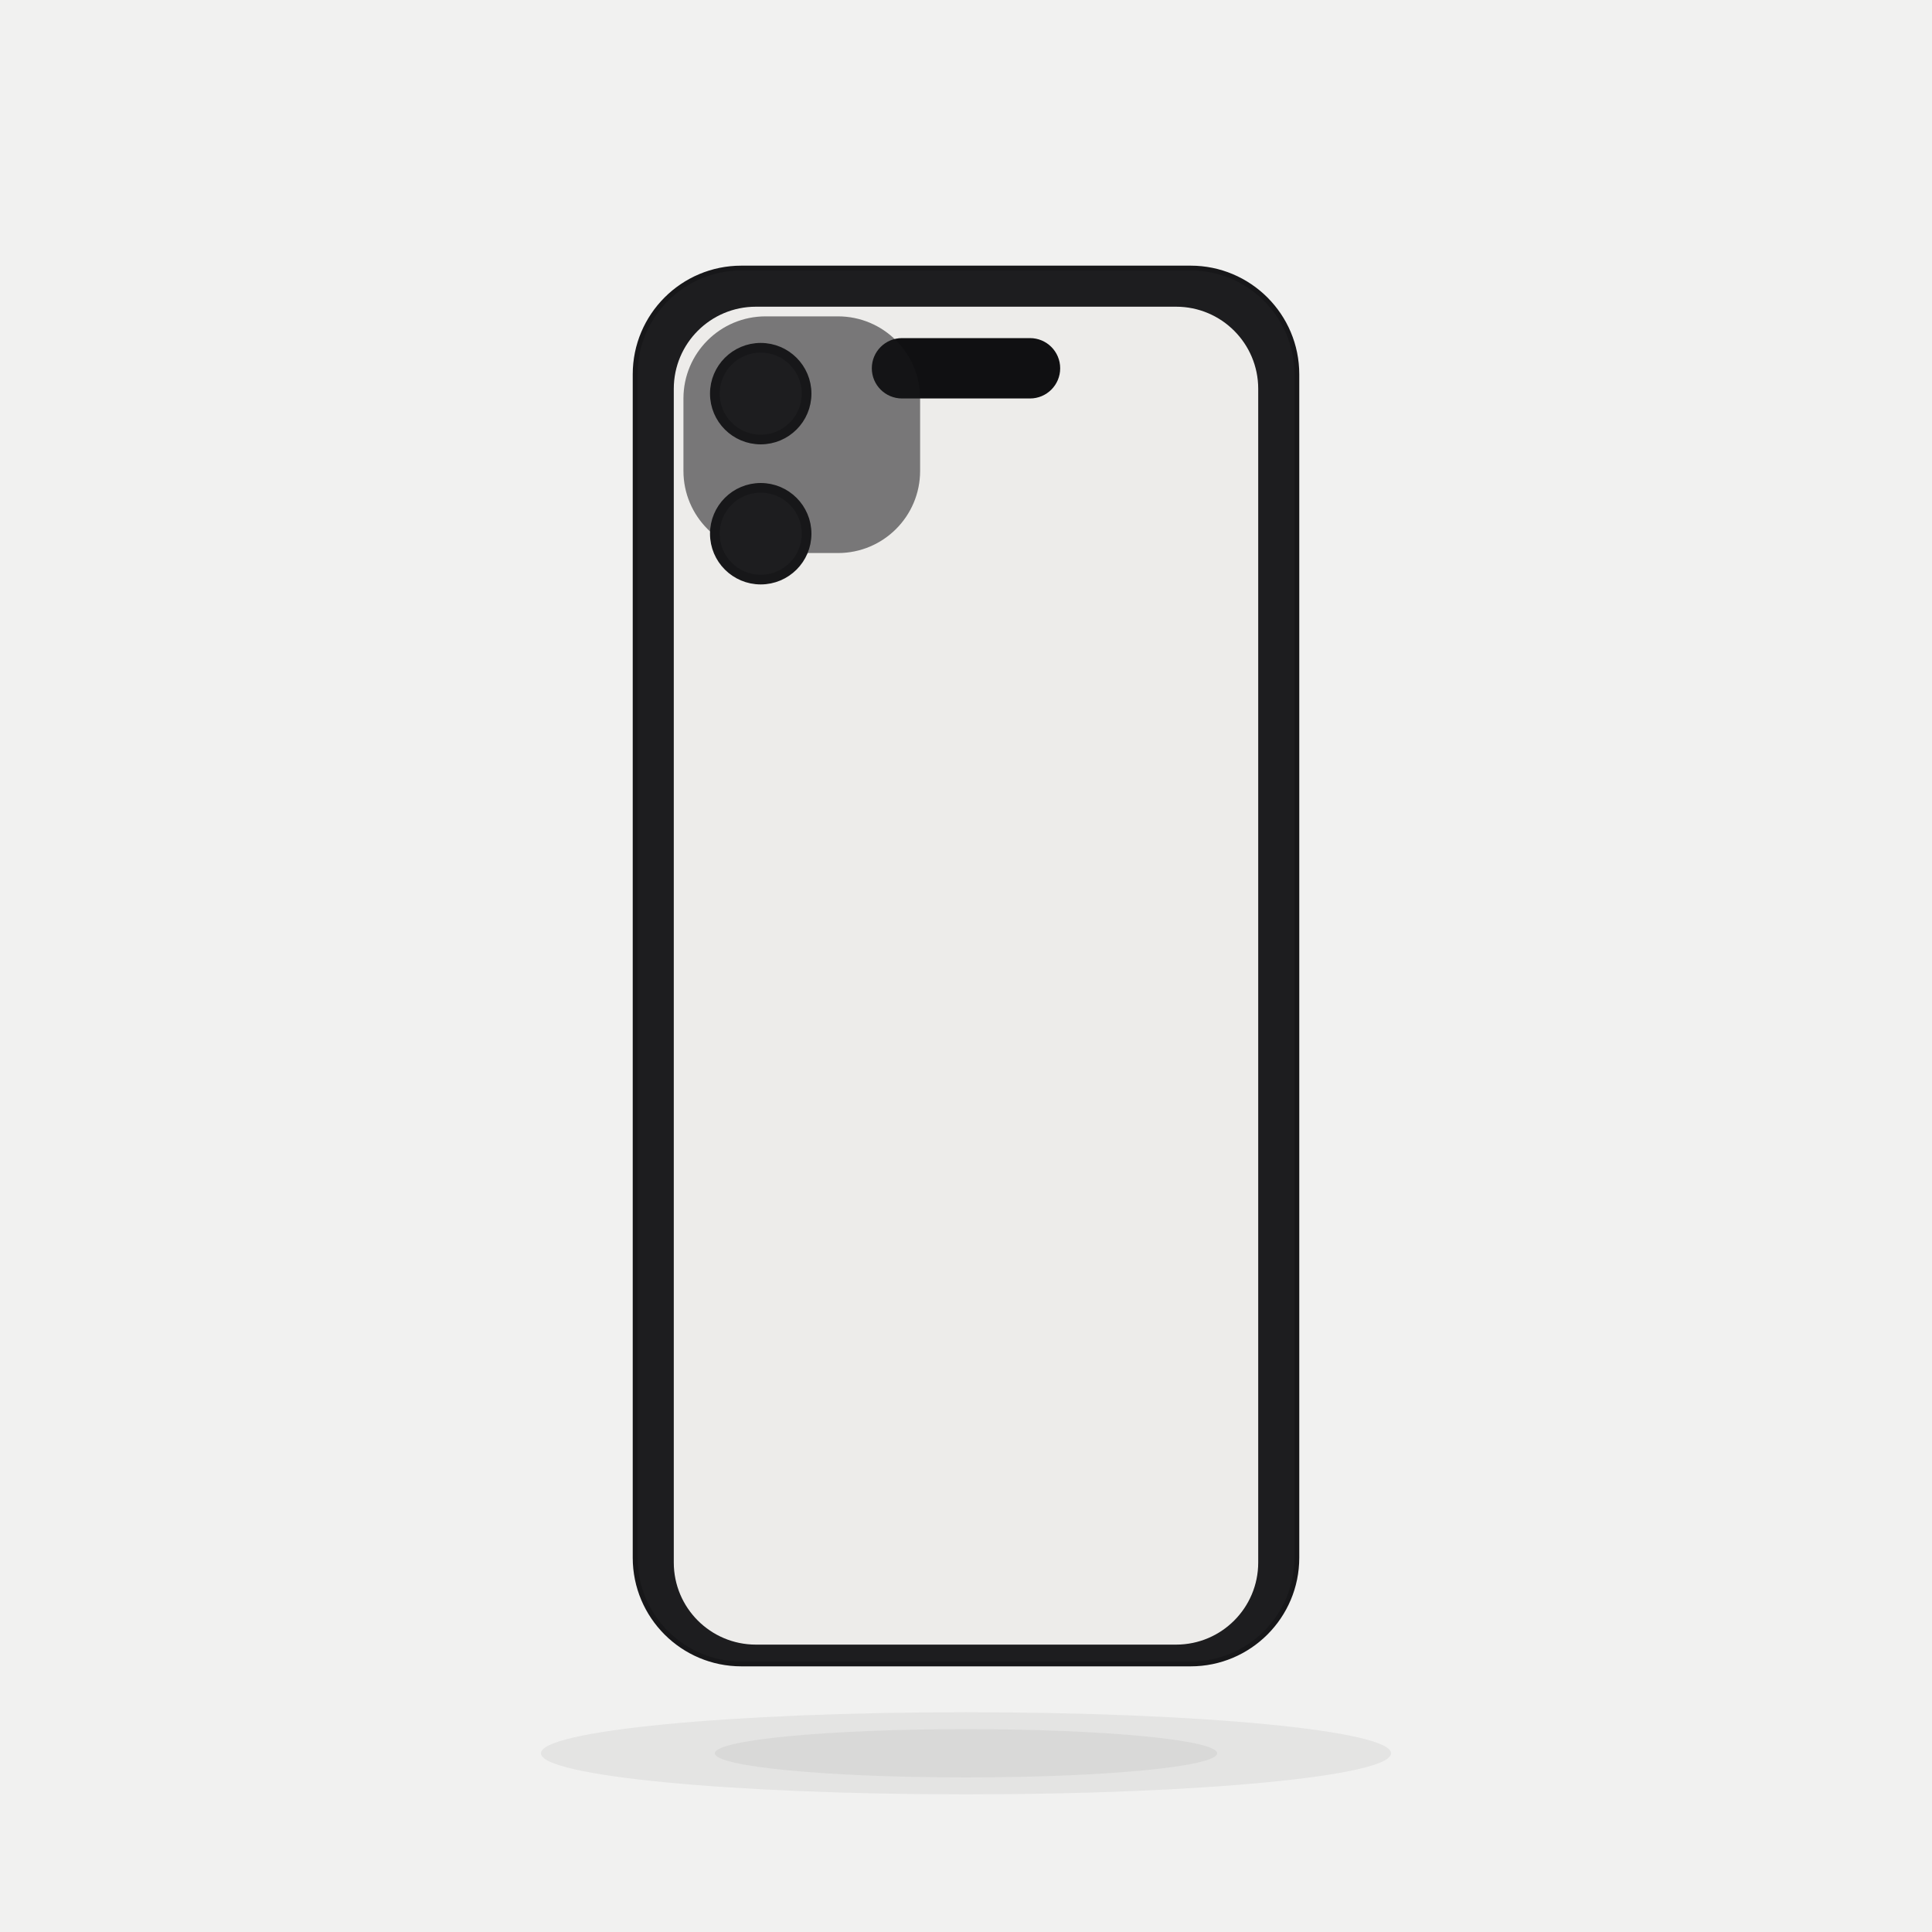
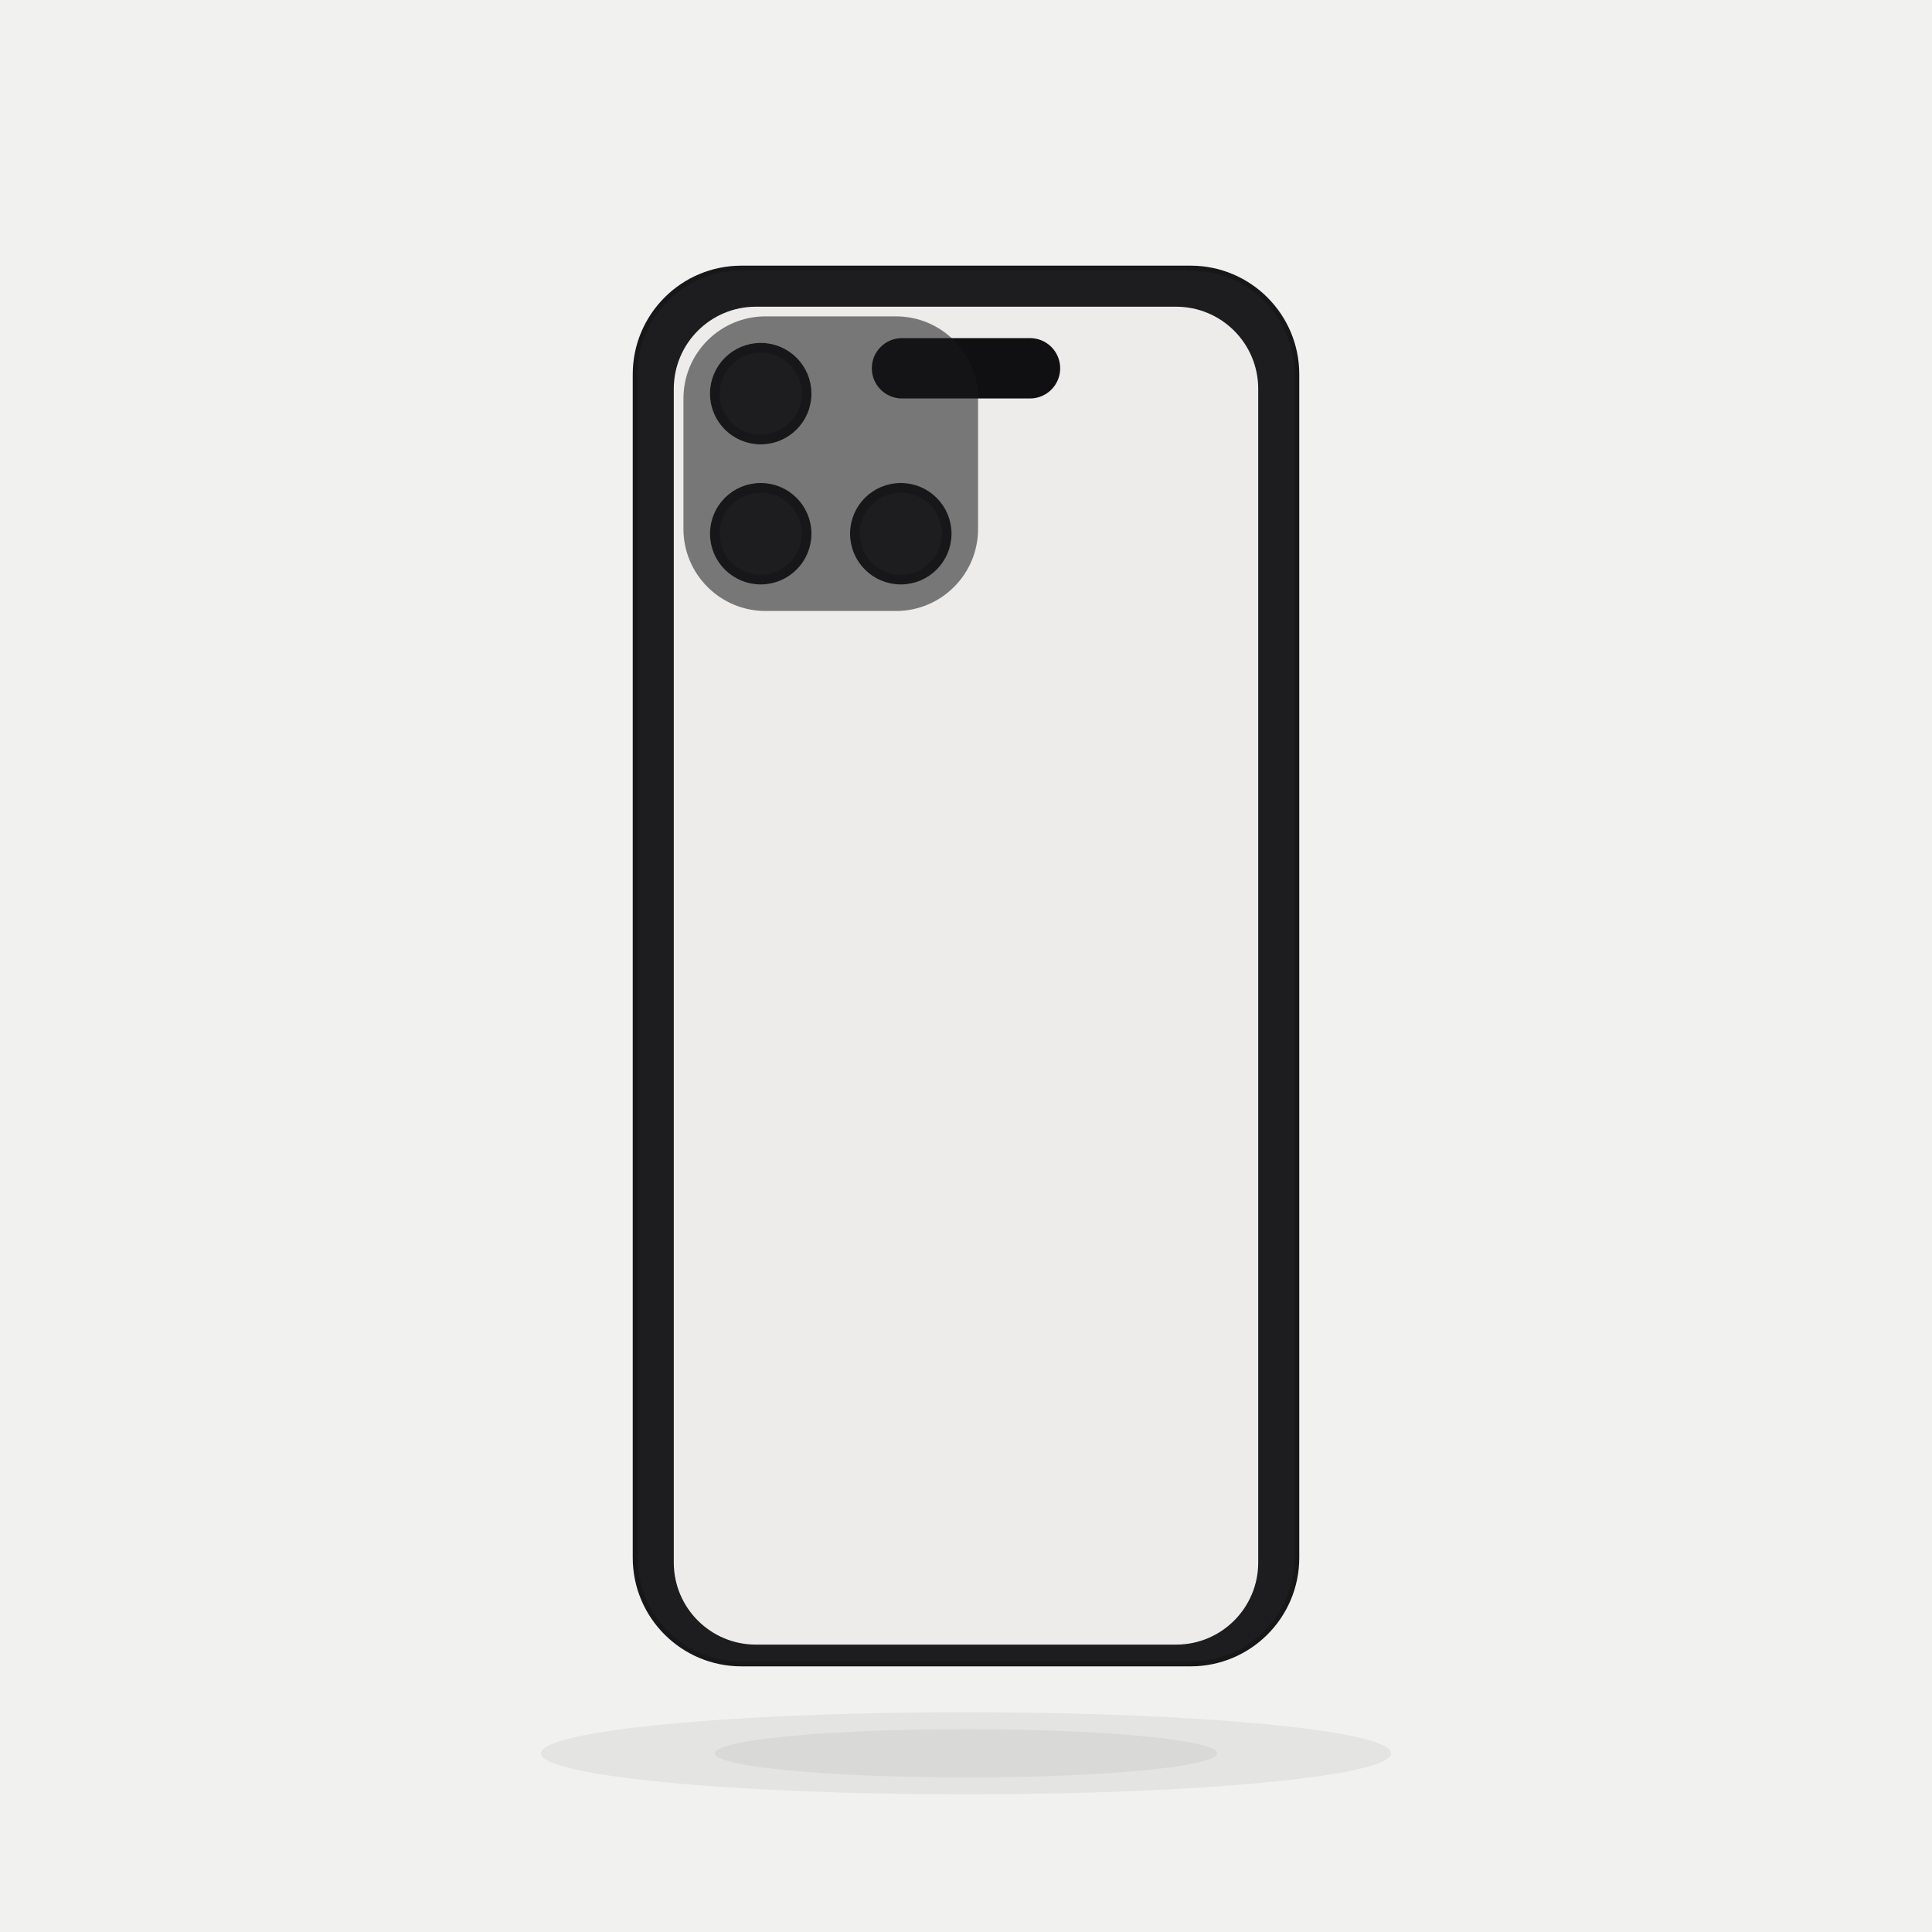
- <svg xmlns="http://www.w3.org/2000/svg" viewBox="0 0 800 800" width="800" height="800" role="img" aria-label="iPhone 15 128 GB">
+ <svg xmlns="http://www.w3.org/2000/svg" viewBox="0 0 800 800" width="800" height="800" role="img" aria-label="iPhone 15 Pro 256 GB Negro">
  <rect width="800" height="800" fill="#F1F1F0" />
  <ellipse cx="400" cy="726" rx="176" ry="17" fill="#000" opacity=".055" />
  <ellipse cx="400" cy="726" rx="104" ry="10" fill="#000" opacity=".05" />
  <rect x="263.0" y="111.0" width="274" height="578" rx="44" fill="#1D1D1F" stroke="#171719" stroke-width="2" />
  <rect x="279.0" y="127.0" width="242" height="554" rx="34" fill="#EDECEA" />
  <rect x="361" y="140.0" width="78" height="25" rx="12.5" fill="#101012" />
-   <rect x="283.0" y="131.0" width="98" height="98" rx="34" fill="#171719" opacity=".55" />
+   <rect x="283.0" y="131.0" width="122" height="122" rx="34" fill="#171719" opacity=".55" />
  <circle cx="315.0" cy="163.0" r="19" fill="#1D1D1F" stroke="#171719" stroke-width="4" />
  <circle cx="315.0" cy="221.0" r="19" fill="#1D1D1F" stroke="#171719" stroke-width="4" />
+   <circle cx="373.0" cy="221.0" r="19" fill="#1D1D1F" stroke="#171719" stroke-width="4" />
</svg>
